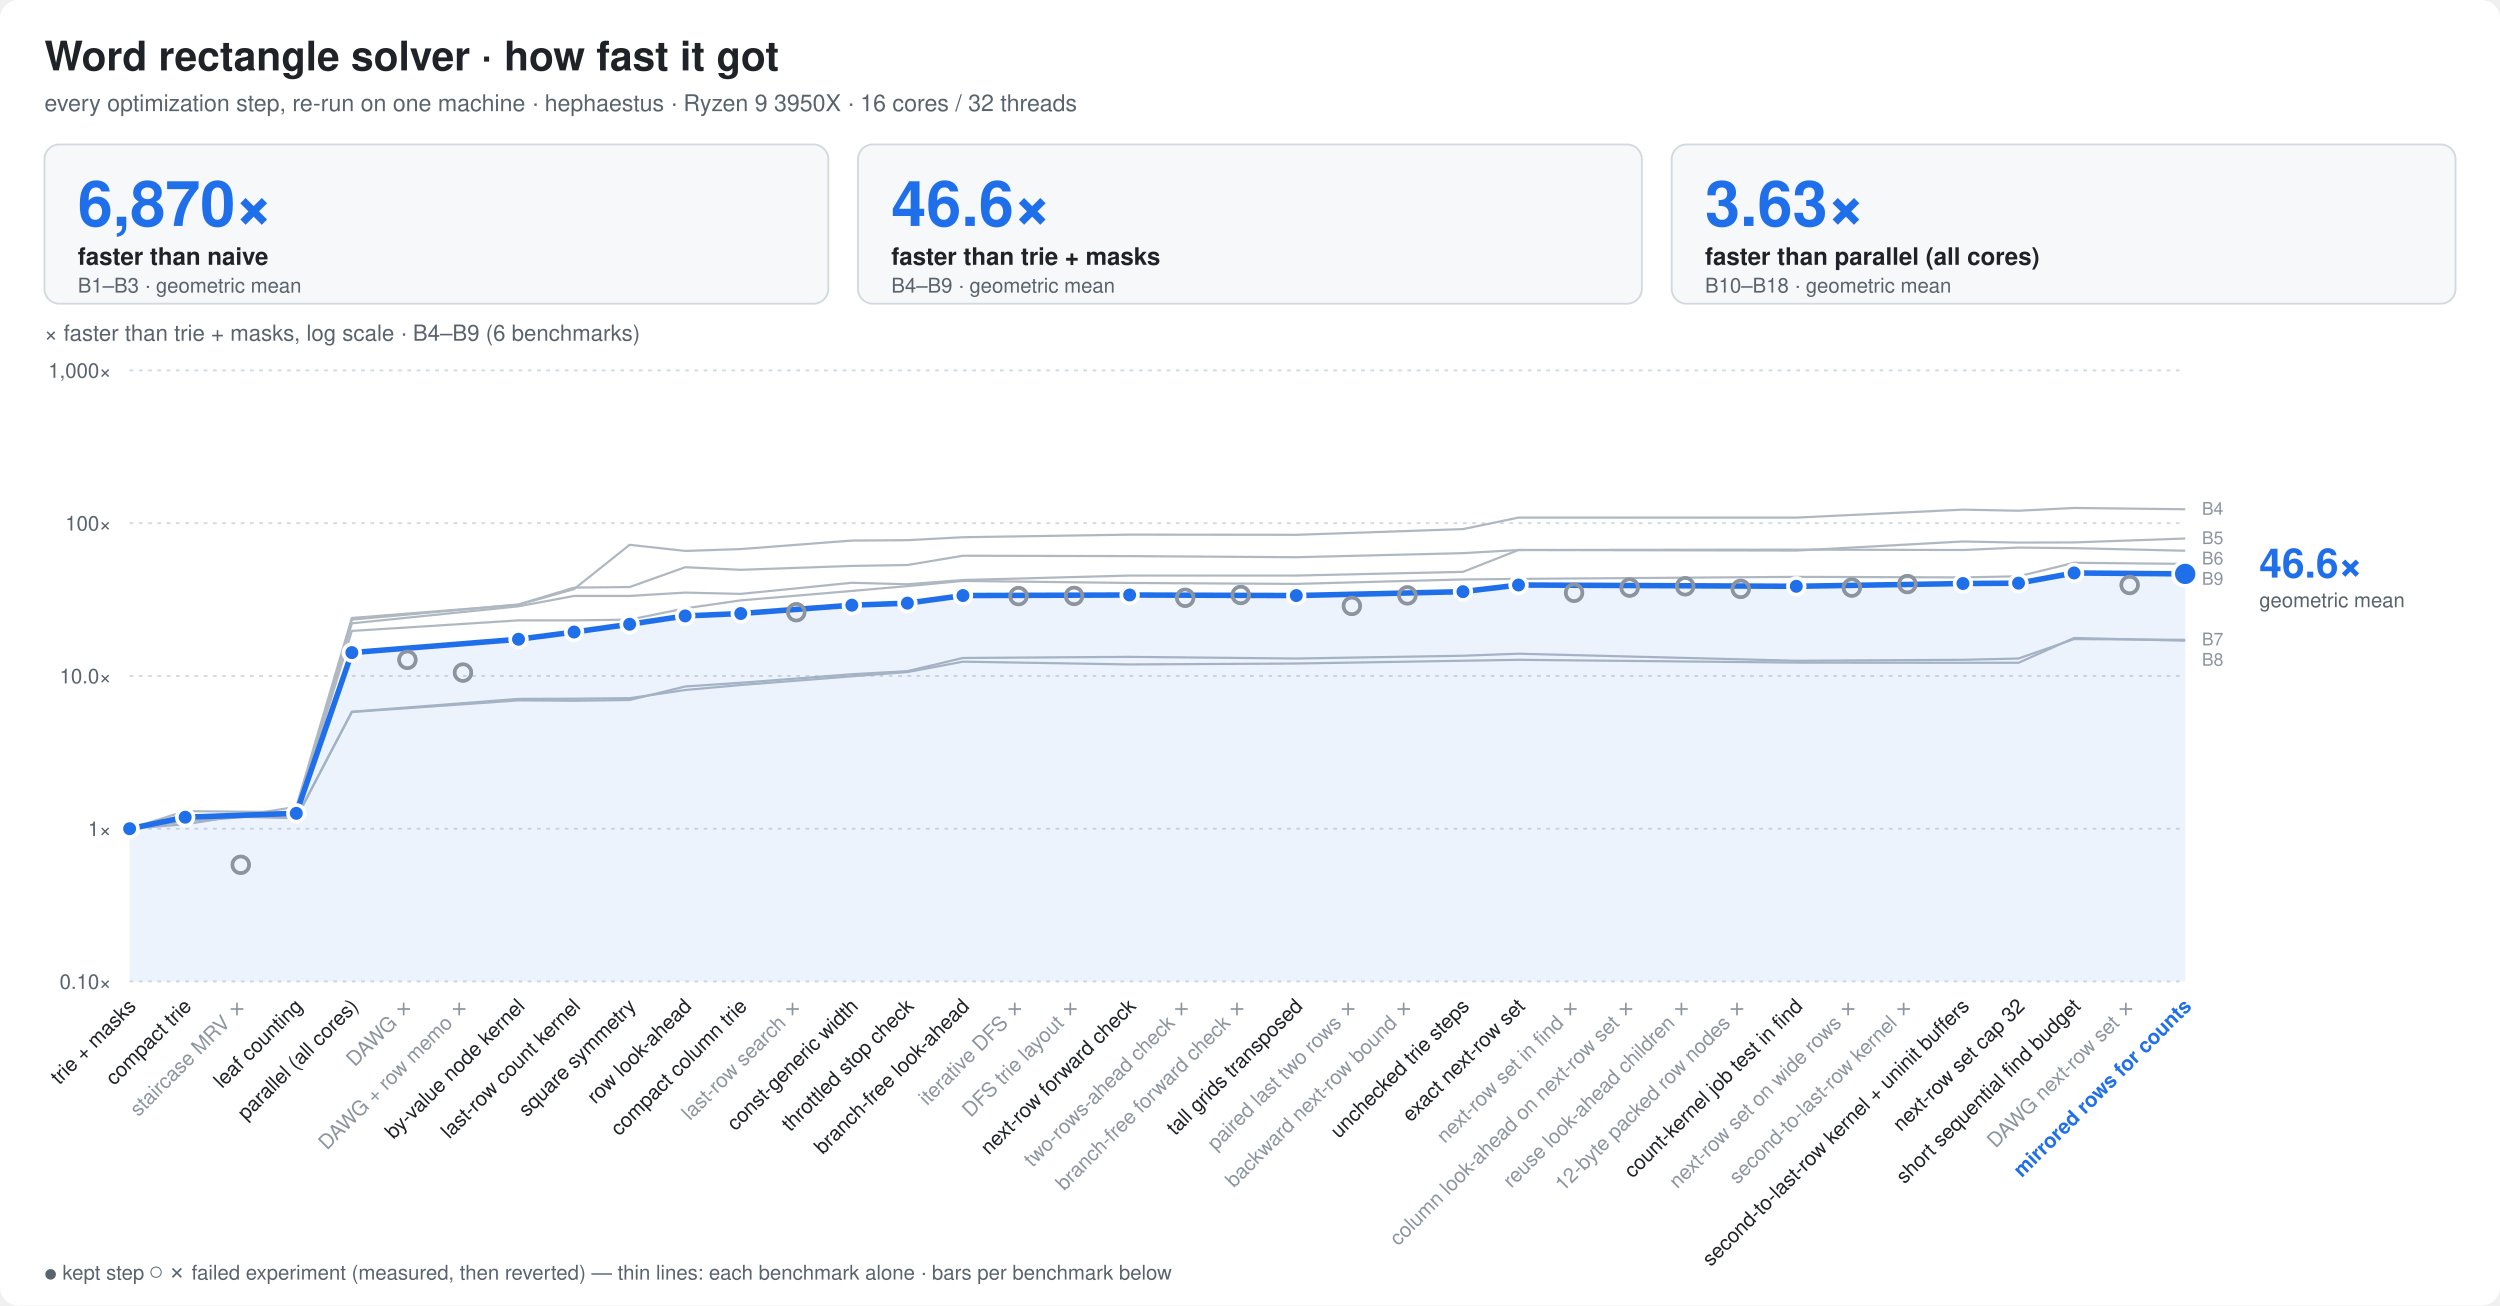
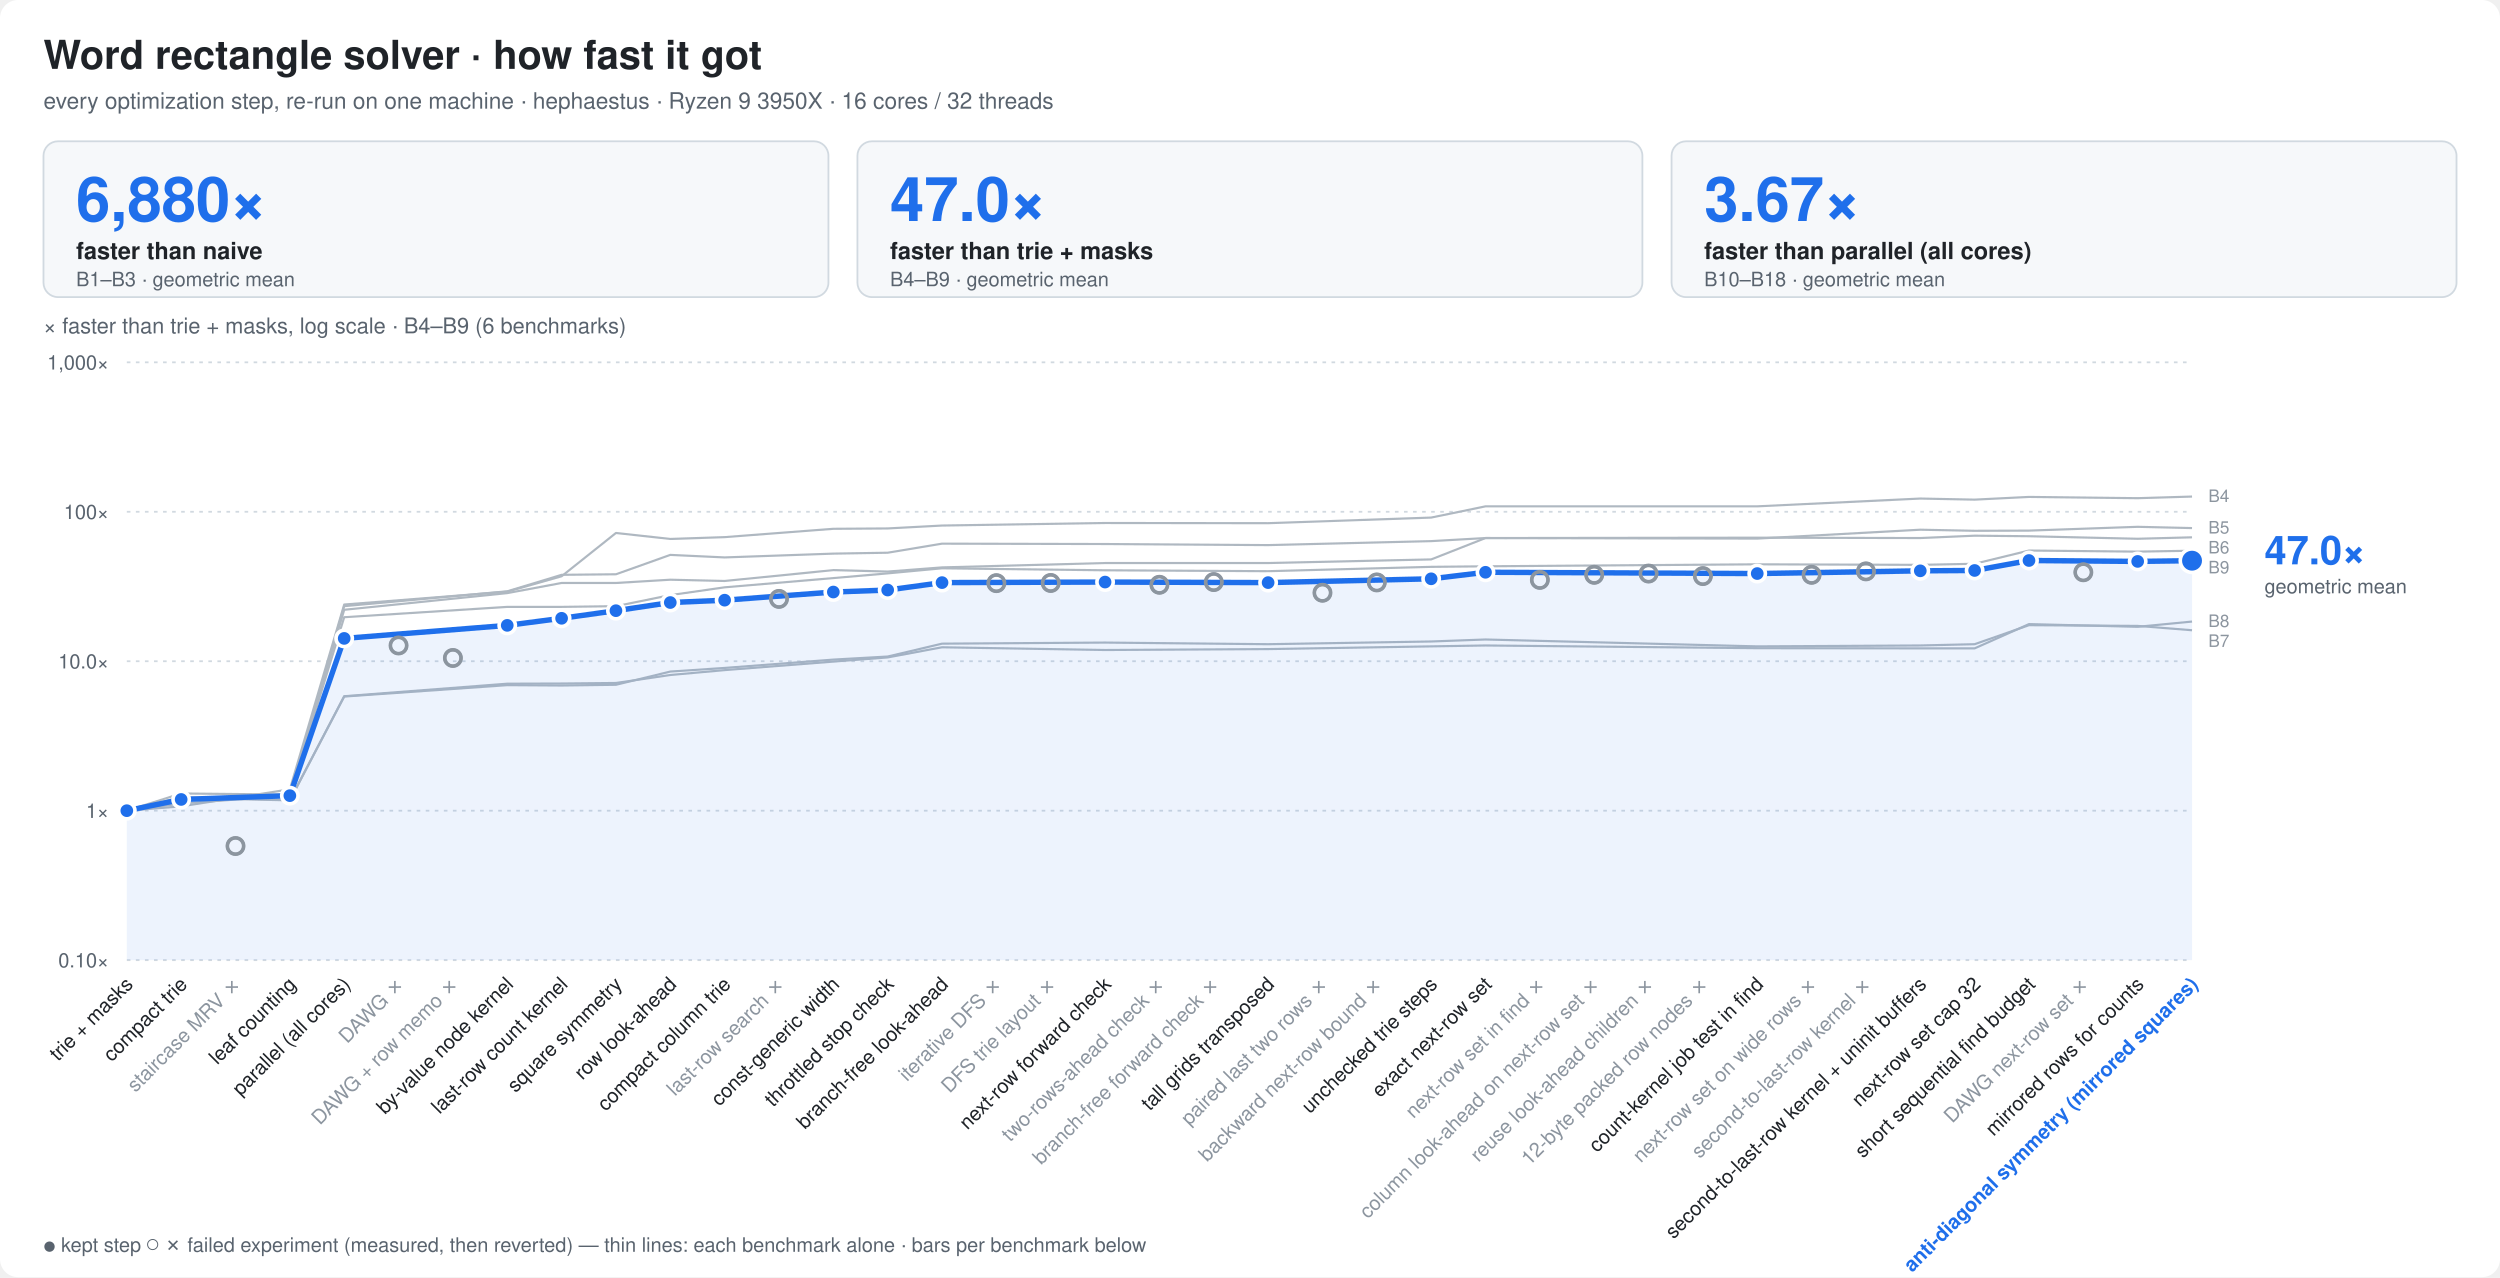
- <svg xmlns="http://www.w3.org/2000/svg" width="1350" height="705" viewBox="0 0 1350 705" font-family="ui-sans-serif,-apple-system,Segoe UI,Helvetica,Arial,sans-serif">
+ <svg xmlns="http://www.w3.org/2000/svg" width="1380" height="705" viewBox="0 0 1380 705" font-family="ui-sans-serif,-apple-system,Segoe UI,Helvetica,Arial,sans-serif">
  <style>
  .bg{fill:#ffffff} .t{fill:#1f2328} .m{fill:#59636e} .g{stroke:#d1d9e0}
  .bar{fill:#8fb8de} .best{fill:#1f6feb} .x{fill:#1a7f37;font-weight:600}
  .fail{fill:url(#hatch)} .hs{stroke:#afb8c1} .hb{fill:#eaeef2} .f{fill:#cf222e;font-weight:600}
  .ft{fill:#8c959f} .cur{fill:#1f6feb;font-weight:700}
  .ln{stroke:#1f6feb;fill:none} .lnf{fill:#1f6feb} .ctx{stroke:#afb8c1;fill:none} .ring{stroke:#ffffff}
  .fx{stroke:#8c959f;fill:none} .area{fill:#1f6feb;fill-opacity:.08} .tile{fill:#f6f8fa;stroke:#d1d9e0}
  .big{fill:#1f6feb;font-weight:800}
  .s2{stroke:#eb6834;fill:none} .s2f{fill:#eb6834} .s3{stroke:#1baf7a;fill:none} .s3f{fill:#1baf7a}
  @media (prefers-color-scheme: dark){
    .s2{stroke:#d95926} .s2f{fill:#d95926} .s3{stroke:#199e70} .s3f{fill:#199e70}
    .bg{fill:#0d1117} .t{fill:#e6edf3} .m{fill:#9198a1} .g{stroke:#30363d}
    .bar{fill:#2f5f8f} .best{fill:#4493f8} .x{fill:#3fb950}
    .hs{stroke:#484f58} .hb{fill:#21262d} .f{fill:#f85149} .ft{fill:#6e7681} .cur{fill:#4493f8}
    .ln{stroke:#4493f8} .lnf{fill:#4493f8} .ctx{stroke:#484f58} .ring{stroke:#0d1117}
    .fx{stroke:#6e7681} .area{fill:#4493f8;fill-opacity:.10} .tile{fill:#161b22;stroke:#30363d} .big{fill:#4493f8}
  }
</style>
-   <rect class="bg" width="1350" height="705" rx="10" />
+   <rect class="bg" width="1380" height="705" rx="10" />
  <text class="t" x="24" y="38" font-size="22" font-weight="800">Word rectangle solver · how fast it got</text>
  <text class="m" x="24" y="60" font-size="12.5">every optimization step, re-run on one machine · hephaestus · Ryzen 9 3950X · 16 cores / 32 threads</text>
-   <rect class="tile" x="24.0" y="78" width="423.3" height="86" rx="8" />
-   <text class="big" x="42.0" y="122" font-size="34">6,870×</text>
+   <rect class="tile" x="24.0" y="78" width="433.3" height="86" rx="8" />
+   <text class="big" x="42.0" y="122" font-size="34">6,880×</text>
  <text class="t" x="42.0" y="143" font-size="13" font-weight="600">faster than naive</text>
  <text class="m" x="42.0" y="158" font-size="11">B1–B3 · geometric mean</text>
-   <rect class="tile" x="463.3" y="78" width="423.3" height="86" rx="8" />
-   <text class="big" x="481.3" y="122" font-size="34">46.6×</text>
-   <text class="t" x="481.3" y="143" font-size="13" font-weight="600">faster than trie + masks</text>
-   <text class="m" x="481.3" y="158" font-size="11">B4–B9 · geometric mean</text>
-   <rect class="tile" x="902.7" y="78" width="423.3" height="86" rx="8" />
-   <text class="big" x="920.7" y="122" font-size="34">3.63×</text>
-   <text class="t" x="920.7" y="143" font-size="13" font-weight="600">faster than parallel (all cores)</text>
-   <text class="m" x="920.7" y="158" font-size="11">B10–B18 · geometric mean</text>
-   <line class="g" x1="70" x2="1180" y1="530.0" y2="530.0" stroke-dasharray="2 3" />
+   <rect class="tile" x="473.3" y="78" width="433.3" height="86" rx="8" />
+   <text class="big" x="491.3" y="122" font-size="34">47.0×</text>
+   <text class="t" x="491.3" y="143" font-size="13" font-weight="600">faster than trie + masks</text>
+   <text class="m" x="491.3" y="158" font-size="11">B4–B9 · geometric mean</text>
+   <rect class="tile" x="922.7" y="78" width="433.3" height="86" rx="8" />
+   <text class="big" x="940.7" y="122" font-size="34">3.67×</text>
+   <text class="t" x="940.7" y="143" font-size="13" font-weight="600">faster than parallel (all cores)</text>
+   <text class="m" x="940.7" y="158" font-size="11">B10–B18 · geometric mean</text>
+   <line class="g" x1="70" x2="1210" y1="530.0" y2="530.0" stroke-dasharray="2 3" />
  <text class="m" x="60" y="534.0" font-size="11" text-anchor="end">0.10×</text>
-   <line class="g" x1="70" x2="1180" y1="447.5" y2="447.5" stroke-dasharray="2 3" />
+   <line class="g" x1="70" x2="1210" y1="447.5" y2="447.5" stroke-dasharray="2 3" />
  <text class="m" x="60" y="451.5" font-size="11" text-anchor="end">1×</text>
-   <line class="g" x1="70" x2="1180" y1="365.0" y2="365.0" stroke-dasharray="2 3" />
+   <line class="g" x1="70" x2="1210" y1="365.0" y2="365.0" stroke-dasharray="2 3" />
  <text class="m" x="60" y="369.0" font-size="11" text-anchor="end">10.0×</text>
-   <line class="g" x1="70" x2="1180" y1="282.5" y2="282.5" stroke-dasharray="2 3" />
+   <line class="g" x1="70" x2="1210" y1="282.5" y2="282.5" stroke-dasharray="2 3" />
  <text class="m" x="60" y="286.5" font-size="11" text-anchor="end">100×</text>
-   <line class="g" x1="70" x2="1180" y1="200.0" y2="200.0" stroke-dasharray="2 3" />
+   <line class="g" x1="70" x2="1210" y1="200.0" y2="200.0" stroke-dasharray="2 3" />
  <text class="m" x="60" y="204.0" font-size="11" text-anchor="end">1,000×</text>
  <text class="m" x="24" y="184" font-size="12">× faster than trie + masks, log scale · B4–B9 (6 benchmarks)</text>
-   <polyline class="ctx" points="70.0,447.5 100.0,445.1 160.0,435.7 190.0,333.7 280.0,326.6 310.0,318.1 340.0,294.2 370.0,297.5 400.0,296.5 460.0,291.9 490.0,291.7 520.0,290.1 610.0,288.7 700.0,288.8 790.0,285.7 820.0,279.5 970.0,279.5 1060.0,275.2 1090.0,275.8 1120.0,274.3 1180.0,275.0" stroke-width="1.2" stroke-linejoin="round" />
-   <polyline class="ctx" points="70.0,447.5 100.0,443.5 160.0,439.2 190.0,336.6 280.0,327.4 310.0,321.8 340.0,321.8 370.0,320.0 400.0,320.7 460.0,314.7 490.0,315.5 520.0,313.2 610.0,310.8 700.0,310.8 790.0,308.8 820.0,297.0 970.0,297.3 1060.0,292.4 1090.0,293.0 1120.0,292.9 1180.0,290.8" stroke-width="1.2" stroke-linejoin="round" />
-   <polyline class="ctx" points="70.0,447.5 100.0,440.9 160.0,438.5 190.0,334.6 280.0,326.4 310.0,317.3 340.0,317.0 370.0,306.3 400.0,307.7 460.0,305.6 490.0,305.1 520.0,300.1 610.0,300.3 700.0,300.9 790.0,298.7 820.0,297.0 970.0,296.8 1060.0,297.0 1090.0,295.7 1120.0,296.0 1180.0,297.4" stroke-width="1.2" stroke-linejoin="round" />
-   <polyline class="ctx" points="70.0,447.5 100.0,440.0 160.0,441.6 190.0,384.5 280.0,378.2 310.0,378.4 340.0,378.0 370.0,370.7 400.0,368.7 460.0,364.1 490.0,362.4 520.0,355.3 610.0,354.7 700.0,355.6 790.0,354.1 820.0,353.0 970.0,356.8 1060.0,356.3 1090.0,355.6 1120.0,345.1 1180.0,345.5" stroke-width="1.2" stroke-linejoin="round" />
-   <polyline class="ctx" points="70.0,447.5 100.0,440.4 160.0,441.8 190.0,384.3 280.0,377.4 310.0,377.3 340.0,377.0 370.0,372.6 400.0,369.9 460.0,365.2 490.0,362.9 520.0,357.3 610.0,358.8 700.0,358.3 790.0,356.8 820.0,356.3 970.0,357.8 1060.0,357.9 1090.0,357.9 1120.0,344.5 1180.0,346.0" stroke-width="1.2" stroke-linejoin="round" />
-   <polyline class="ctx" points="70.0,447.5 100.0,438.0 160.0,438.6 190.0,340.7 280.0,335.0 310.0,335.0 340.0,334.6 370.0,328.5 400.0,324.2 460.0,319.1 490.0,316.5 520.0,313.7 610.0,314.8 700.0,315.3 790.0,312.9 820.0,312.6 970.0,311.5 1060.0,311.8 1090.0,311.2 1120.0,303.9 1180.0,304.5" stroke-width="1.2" stroke-linejoin="round" />
-   <text class="ft" x="1189.0" y="278.0" font-size="9.5">B4</text>
-   <text class="ft" x="1189.0" y="293.8" font-size="9.5">B5</text>
-   <text class="ft" x="1189.0" y="304.8" font-size="9.5">B6</text>
-   <text class="ft" x="1189.0" y="315.8" font-size="9.5">B9</text>
-   <text class="ft" x="1189.0" y="348.5" font-size="9.5">B7</text>
-   <text class="ft" x="1189.0" y="359.5" font-size="9.5">B8</text>
-   <polygon class="area" points="70.0,530 70.0,447.5 100.0,441.3 160.0,439.2 190.0,352.4 280.0,345.2 310.0,341.3 340.0,337.1 370.0,332.6 400.0,331.3 460.0,326.8 490.0,325.7 520.0,321.6 610.0,321.3 700.0,321.6 790.0,319.5 820.0,315.9 970.0,316.6 1060.0,315.1 1090.0,314.9 1120.0,309.4 1180.0,309.9 1180.0,530" />
-   <polyline class="ln" points="70.0,447.5 100.0,441.3 160.0,439.2 190.0,352.4 280.0,345.2 310.0,341.3 340.0,337.1 370.0,332.6 400.0,331.3 460.0,326.8 490.0,325.7 520.0,321.6 610.0,321.3 700.0,321.6 790.0,319.5 820.0,315.9 970.0,316.6 1060.0,315.1 1090.0,314.9 1120.0,309.4 1180.0,309.9" stroke-width="3" stroke-linejoin="round" stroke-linecap="round" />
+   <polyline class="ctx" points="70.0,447.5 100.0,445.1 160.0,435.7 190.0,333.7 280.0,326.6 310.0,318.1 340.0,294.2 370.0,297.5 400.0,296.5 460.0,291.9 490.0,291.7 520.0,290.1 610.0,288.7 700.0,288.8 790.0,285.7 820.0,279.5 970.0,279.5 1060.0,275.2 1090.0,275.8 1120.0,274.3 1180.0,275.0 1210.0,274.1" stroke-width="1.2" stroke-linejoin="round" />
+   <polyline class="ctx" points="70.0,447.5 100.0,443.5 160.0,439.2 190.0,336.6 280.0,327.4 310.0,321.8 340.0,321.8 370.0,320.0 400.0,320.7 460.0,314.7 490.0,315.5 520.0,313.2 610.0,310.8 700.0,310.8 790.0,308.8 820.0,297.0 970.0,297.3 1060.0,292.4 1090.0,293.0 1120.0,292.9 1180.0,290.8 1210.0,291.5" stroke-width="1.2" stroke-linejoin="round" />
+   <polyline class="ctx" points="70.0,447.5 100.0,440.9 160.0,438.5 190.0,334.6 280.0,326.4 310.0,317.3 340.0,317.0 370.0,306.3 400.0,307.7 460.0,305.6 490.0,305.1 520.0,300.1 610.0,300.3 700.0,300.9 790.0,298.7 820.0,297.0 970.0,296.8 1060.0,297.0 1090.0,295.7 1120.0,296.0 1180.0,297.4 1210.0,296.6" stroke-width="1.2" stroke-linejoin="round" />
+   <polyline class="ctx" points="70.0,447.5 100.0,440.0 160.0,441.6 190.0,384.5 280.0,378.2 310.0,378.4 340.0,378.0 370.0,370.7 400.0,368.7 460.0,364.1 490.0,362.4 520.0,355.3 610.0,354.7 700.0,355.6 790.0,354.1 820.0,353.0 970.0,356.8 1060.0,356.3 1090.0,355.6 1120.0,345.1 1180.0,345.5 1210.0,347.9" stroke-width="1.2" stroke-linejoin="round" />
+   <polyline class="ctx" points="70.0,447.5 100.0,440.4 160.0,441.8 190.0,384.3 280.0,377.4 310.0,377.3 340.0,377.0 370.0,372.6 400.0,369.9 460.0,365.2 490.0,362.9 520.0,357.3 610.0,358.8 700.0,358.3 790.0,356.8 820.0,356.3 970.0,357.8 1060.0,357.9 1090.0,357.9 1120.0,344.5 1180.0,346.0 1210.0,343.1" stroke-width="1.2" stroke-linejoin="round" />
+   <polyline class="ctx" points="70.0,447.5 100.0,438.0 160.0,438.6 190.0,340.7 280.0,335.0 310.0,335.0 340.0,334.6 370.0,328.5 400.0,324.2 460.0,319.1 490.0,316.5 520.0,313.7 610.0,314.8 700.0,315.3 790.0,312.9 820.0,312.6 970.0,311.5 1060.0,311.8 1090.0,311.2 1120.0,303.9 1180.0,304.5 1210.0,304.0" stroke-width="1.2" stroke-linejoin="round" />
+   <text class="ft" x="1219.0" y="277.1" font-size="9.5">B4</text>
+   <text class="ft" x="1219.0" y="294.5" font-size="9.5">B5</text>
+   <text class="ft" x="1219.0" y="305.5" font-size="9.5">B6</text>
+   <text class="ft" x="1219.0" y="316.5" font-size="9.5">B9</text>
+   <text class="ft" x="1219.0" y="346.1" font-size="9.5">B8</text>
+   <text class="ft" x="1219.0" y="357.1" font-size="9.5">B7</text>
+   <polygon class="area" points="70.0,530 70.0,447.5 100.0,441.3 160.0,439.2 190.0,352.4 280.0,345.2 310.0,341.3 340.0,337.1 370.0,332.6 400.0,331.3 460.0,326.8 490.0,325.7 520.0,321.6 610.0,321.3 700.0,321.6 790.0,319.5 820.0,315.9 970.0,316.6 1060.0,315.1 1090.0,314.9 1120.0,309.4 1180.0,309.9 1210.0,309.5 1210.0,530" />
+   <polyline class="ln" points="70.0,447.5 100.0,441.3 160.0,439.2 190.0,352.4 280.0,345.2 310.0,341.3 340.0,337.1 370.0,332.6 400.0,331.3 460.0,326.8 490.0,325.7 520.0,321.6 610.0,321.3 700.0,321.6 790.0,319.5 820.0,315.9 970.0,316.6 1060.0,315.1 1090.0,314.9 1120.0,309.4 1180.0,309.9 1210.0,309.5" stroke-width="3" stroke-linejoin="round" stroke-linecap="round" />
  <circle class="lnf ring" cx="70.0" cy="447.5" r="4.5" stroke-width="2" />
  <circle class="lnf ring" cx="100.0" cy="441.3" r="4.5" stroke-width="2" />
  <circle class="fx ring" cx="130.0" cy="467.0" r="4.5" stroke-width="2" fill="none" />
  <circle class="fx" cx="130.0" cy="467.0" r="4.5" stroke-width="1.6" />
  <circle class="lnf ring" cx="160.0" cy="439.2" r="4.5" stroke-width="2" />
  <circle class="lnf ring" cx="190.0" cy="352.4" r="4.5" stroke-width="2" />
  <circle class="fx ring" cx="220.0" cy="356.3" r="4.5" stroke-width="2" fill="none" />
  <circle class="fx" cx="220.0" cy="356.3" r="4.5" stroke-width="1.6" />
  <circle class="fx ring" cx="250.0" cy="363.2" r="4.5" stroke-width="2" fill="none" />
  <circle class="fx" cx="250.0" cy="363.2" r="4.5" stroke-width="1.6" />
  <circle class="lnf ring" cx="280.0" cy="345.2" r="4.5" stroke-width="2" />
  <circle class="lnf ring" cx="310.0" cy="341.3" r="4.5" stroke-width="2" />
  <circle class="lnf ring" cx="340.0" cy="337.1" r="4.5" stroke-width="2" />
  <circle class="lnf ring" cx="370.0" cy="332.6" r="4.5" stroke-width="2" />
  <circle class="lnf ring" cx="400.0" cy="331.3" r="4.5" stroke-width="2" />
  <circle class="fx ring" cx="430.0" cy="330.6" r="4.5" stroke-width="2" fill="none" />
  <circle class="fx" cx="430.0" cy="330.6" r="4.5" stroke-width="1.6" />
  <circle class="lnf ring" cx="460.0" cy="326.8" r="4.5" stroke-width="2" />
  <circle class="lnf ring" cx="490.0" cy="325.7" r="4.5" stroke-width="2" />
  <circle class="lnf ring" cx="520.0" cy="321.6" r="4.5" stroke-width="2" />
  <circle class="fx ring" cx="550.0" cy="321.9" r="4.5" stroke-width="2" fill="none" />
  <circle class="fx" cx="550.0" cy="321.9" r="4.5" stroke-width="1.6" />
  <circle class="fx ring" cx="580.0" cy="321.8" r="4.5" stroke-width="2" fill="none" />
  <circle class="fx" cx="580.0" cy="321.8" r="4.5" stroke-width="1.6" />
  <circle class="lnf ring" cx="610.0" cy="321.3" r="4.5" stroke-width="2" />
  <circle class="fx ring" cx="640.0" cy="322.8" r="4.5" stroke-width="2" fill="none" />
  <circle class="fx" cx="640.0" cy="322.8" r="4.5" stroke-width="1.6" />
  <circle class="fx ring" cx="670.0" cy="321.3" r="4.5" stroke-width="2" fill="none" />
  <circle class="fx" cx="670.0" cy="321.3" r="4.5" stroke-width="1.6" />
  <circle class="lnf ring" cx="700.0" cy="321.6" r="4.5" stroke-width="2" />
  <circle class="fx ring" cx="730.0" cy="327.2" r="4.5" stroke-width="2" fill="none" />
  <circle class="fx" cx="730.0" cy="327.2" r="4.5" stroke-width="1.6" />
  <circle class="fx ring" cx="760.0" cy="321.5" r="4.5" stroke-width="2" fill="none" />
  <circle class="fx" cx="760.0" cy="321.5" r="4.5" stroke-width="1.6" />
  <circle class="lnf ring" cx="790.0" cy="319.5" r="4.5" stroke-width="2" />
  <circle class="lnf ring" cx="820.0" cy="315.9" r="4.5" stroke-width="2" />
  <circle class="fx ring" cx="850.0" cy="320.1" r="4.5" stroke-width="2" fill="none" />
  <circle class="fx" cx="850.0" cy="320.1" r="4.5" stroke-width="1.6" />
  <circle class="fx ring" cx="880.0" cy="317.3" r="4.5" stroke-width="2" fill="none" />
  <circle class="fx" cx="880.0" cy="317.3" r="4.5" stroke-width="1.6" />
  <circle class="fx ring" cx="910.0" cy="316.6" r="4.5" stroke-width="2" fill="none" />
  <circle class="fx" cx="910.0" cy="316.6" r="4.5" stroke-width="1.6" />
  <circle class="fx ring" cx="940.0" cy="318.0" r="4.5" stroke-width="2" fill="none" />
  <circle class="fx" cx="940.0" cy="318.0" r="4.5" stroke-width="1.6" />
  <circle class="lnf ring" cx="970.0" cy="316.6" r="4.5" stroke-width="2" />
  <circle class="fx ring" cx="1000.0" cy="317.3" r="4.5" stroke-width="2" fill="none" />
  <circle class="fx" cx="1000.0" cy="317.3" r="4.5" stroke-width="1.6" />
  <circle class="fx ring" cx="1030.0" cy="315.4" r="4.5" stroke-width="2" fill="none" />
  <circle class="fx" cx="1030.0" cy="315.4" r="4.5" stroke-width="1.6" />
  <circle class="lnf ring" cx="1060.0" cy="315.1" r="4.5" stroke-width="2" />
  <circle class="lnf ring" cx="1090.0" cy="314.9" r="4.5" stroke-width="2" />
  <circle class="lnf ring" cx="1120.0" cy="309.4" r="4.5" stroke-width="2" />
  <circle class="fx ring" cx="1150.0" cy="315.9" r="4.5" stroke-width="2" fill="none" />
  <circle class="fx" cx="1150.0" cy="315.9" r="4.5" stroke-width="1.6" />
-   <circle class="lnf ring" cx="1180.0" cy="309.9" r="6.5" stroke-width="2" />
-   <text class="big" x="1220.0" y="311.9" font-size="22">46.6×</text>
-   <text class="m" x="1220.0" y="327.9" font-size="11">geometric mean</text>
+   <circle class="lnf ring" cx="1180.0" cy="309.9" r="4.5" stroke-width="2" />
+   <circle class="lnf ring" cx="1210.0" cy="309.5" r="6.5" stroke-width="2" />
+   <text class="big" x="1250.0" y="311.5" font-size="22">47.0×</text>
+   <text class="m" x="1250.0" y="327.5" font-size="11">geometric mean</text>
  <text class="t" font-size="11" text-anchor="end" transform="translate(74.0,544) rotate(-45)">trie + masks</text>
  <text class="t" font-size="11" text-anchor="end" transform="translate(104.0,544) rotate(-45)">compact trie</text>
  <text class="ft" font-size="11" text-anchor="end" transform="translate(134.0,544) rotate(-45)">staircase MRV ✗</text>
  <text class="t" font-size="11" text-anchor="end" transform="translate(164.0,544) rotate(-45)">leaf counting</text>
  <text class="t" font-size="11" text-anchor="end" transform="translate(194.0,544) rotate(-45)">parallel (all cores)</text>
  <text class="ft" font-size="11" text-anchor="end" transform="translate(224.0,544) rotate(-45)">DAWG ✗</text>
  <text class="ft" font-size="11" text-anchor="end" transform="translate(254.0,544) rotate(-45)">DAWG + row memo ✗</text>
  <text class="t" font-size="11" text-anchor="end" transform="translate(284.0,544) rotate(-45)">by-value node kernel</text>
  <text class="t" font-size="11" text-anchor="end" transform="translate(314.0,544) rotate(-45)">last-row count kernel</text>
  <text class="t" font-size="11" text-anchor="end" transform="translate(344.0,544) rotate(-45)">square symmetry</text>
  <text class="t" font-size="11" text-anchor="end" transform="translate(374.0,544) rotate(-45)">row look-ahead</text>
  <text class="t" font-size="11" text-anchor="end" transform="translate(404.0,544) rotate(-45)">compact column trie</text>
  <text class="ft" font-size="11" text-anchor="end" transform="translate(434.0,544) rotate(-45)">last-row search ✗</text>
  <text class="t" font-size="11" text-anchor="end" transform="translate(464.0,544) rotate(-45)">const-generic width</text>
  <text class="t" font-size="11" text-anchor="end" transform="translate(494.0,544) rotate(-45)">throttled stop check</text>
  <text class="t" font-size="11" text-anchor="end" transform="translate(524.0,544) rotate(-45)">branch-free look-ahead</text>
  <text class="ft" font-size="11" text-anchor="end" transform="translate(554.0,544) rotate(-45)">iterative DFS ✗</text>
  <text class="ft" font-size="11" text-anchor="end" transform="translate(584.0,544) rotate(-45)">DFS trie layout ✗</text>
  <text class="t" font-size="11" text-anchor="end" transform="translate(614.0,544) rotate(-45)">next-row forward check</text>
  <text class="ft" font-size="11" text-anchor="end" transform="translate(644.0,544) rotate(-45)">two-rows-ahead check ✗</text>
  <text class="ft" font-size="11" text-anchor="end" transform="translate(674.0,544) rotate(-45)">branch-free forward check ✗</text>
  <text class="t" font-size="11" text-anchor="end" transform="translate(704.0,544) rotate(-45)">tall grids transposed</text>
  <text class="ft" font-size="11" text-anchor="end" transform="translate(734.0,544) rotate(-45)">paired last two rows ✗</text>
  <text class="ft" font-size="11" text-anchor="end" transform="translate(764.0,544) rotate(-45)">backward next-row bound ✗</text>
  <text class="t" font-size="11" text-anchor="end" transform="translate(794.0,544) rotate(-45)">unchecked trie steps</text>
  <text class="t" font-size="11" text-anchor="end" transform="translate(824.0,544) rotate(-45)">exact next-row set</text>
  <text class="ft" font-size="11" text-anchor="end" transform="translate(854.0,544) rotate(-45)">next-row set in find ✗</text>
  <text class="ft" font-size="11" text-anchor="end" transform="translate(884.0,544) rotate(-45)">column look-ahead on next-row set ✗</text>
  <text class="ft" font-size="11" text-anchor="end" transform="translate(914.0,544) rotate(-45)">reuse look-ahead children ✗</text>
  <text class="ft" font-size="11" text-anchor="end" transform="translate(944.0,544) rotate(-45)">12-byte packed row nodes ✗</text>
  <text class="t" font-size="11" text-anchor="end" transform="translate(974.0,544) rotate(-45)">count-kernel job test in find</text>
  <text class="ft" font-size="11" text-anchor="end" transform="translate(1004.0,544) rotate(-45)">next-row set on wide rows ✗</text>
  <text class="ft" font-size="11" text-anchor="end" transform="translate(1034.0,544) rotate(-45)">second-to-last-row kernel ✗</text>
  <text class="t" font-size="11" text-anchor="end" transform="translate(1064.0,544) rotate(-45)">second-to-last-row kernel + uninit buffers</text>
  <text class="t" font-size="11" text-anchor="end" transform="translate(1094.0,544) rotate(-45)">next-row set cap 32</text>
  <text class="t" font-size="11" text-anchor="end" transform="translate(1124.0,544) rotate(-45)">short sequential find budget</text>
  <text class="ft" font-size="11" text-anchor="end" transform="translate(1154.0,544) rotate(-45)">DAWG next-row set ✗</text>
-   <text class="cur" font-size="11" text-anchor="end" transform="translate(1184.0,544) rotate(-45)">mirrored rows for counts</text>
+   <text class="t" font-size="11" text-anchor="end" transform="translate(1184.0,544) rotate(-45)">mirrored rows for counts</text>
+   <text class="cur" font-size="11" text-anchor="end" transform="translate(1214.0,544) rotate(-45)">anti-diagonal symmetry (mirrored squares)</text>
  <text class="m" x="24" y="691" font-size="11">● kept step   ○ ✗ failed experiment (measured, then reverted)   — thin lines: each benchmark alone · bars per benchmark below</text>
</svg>
